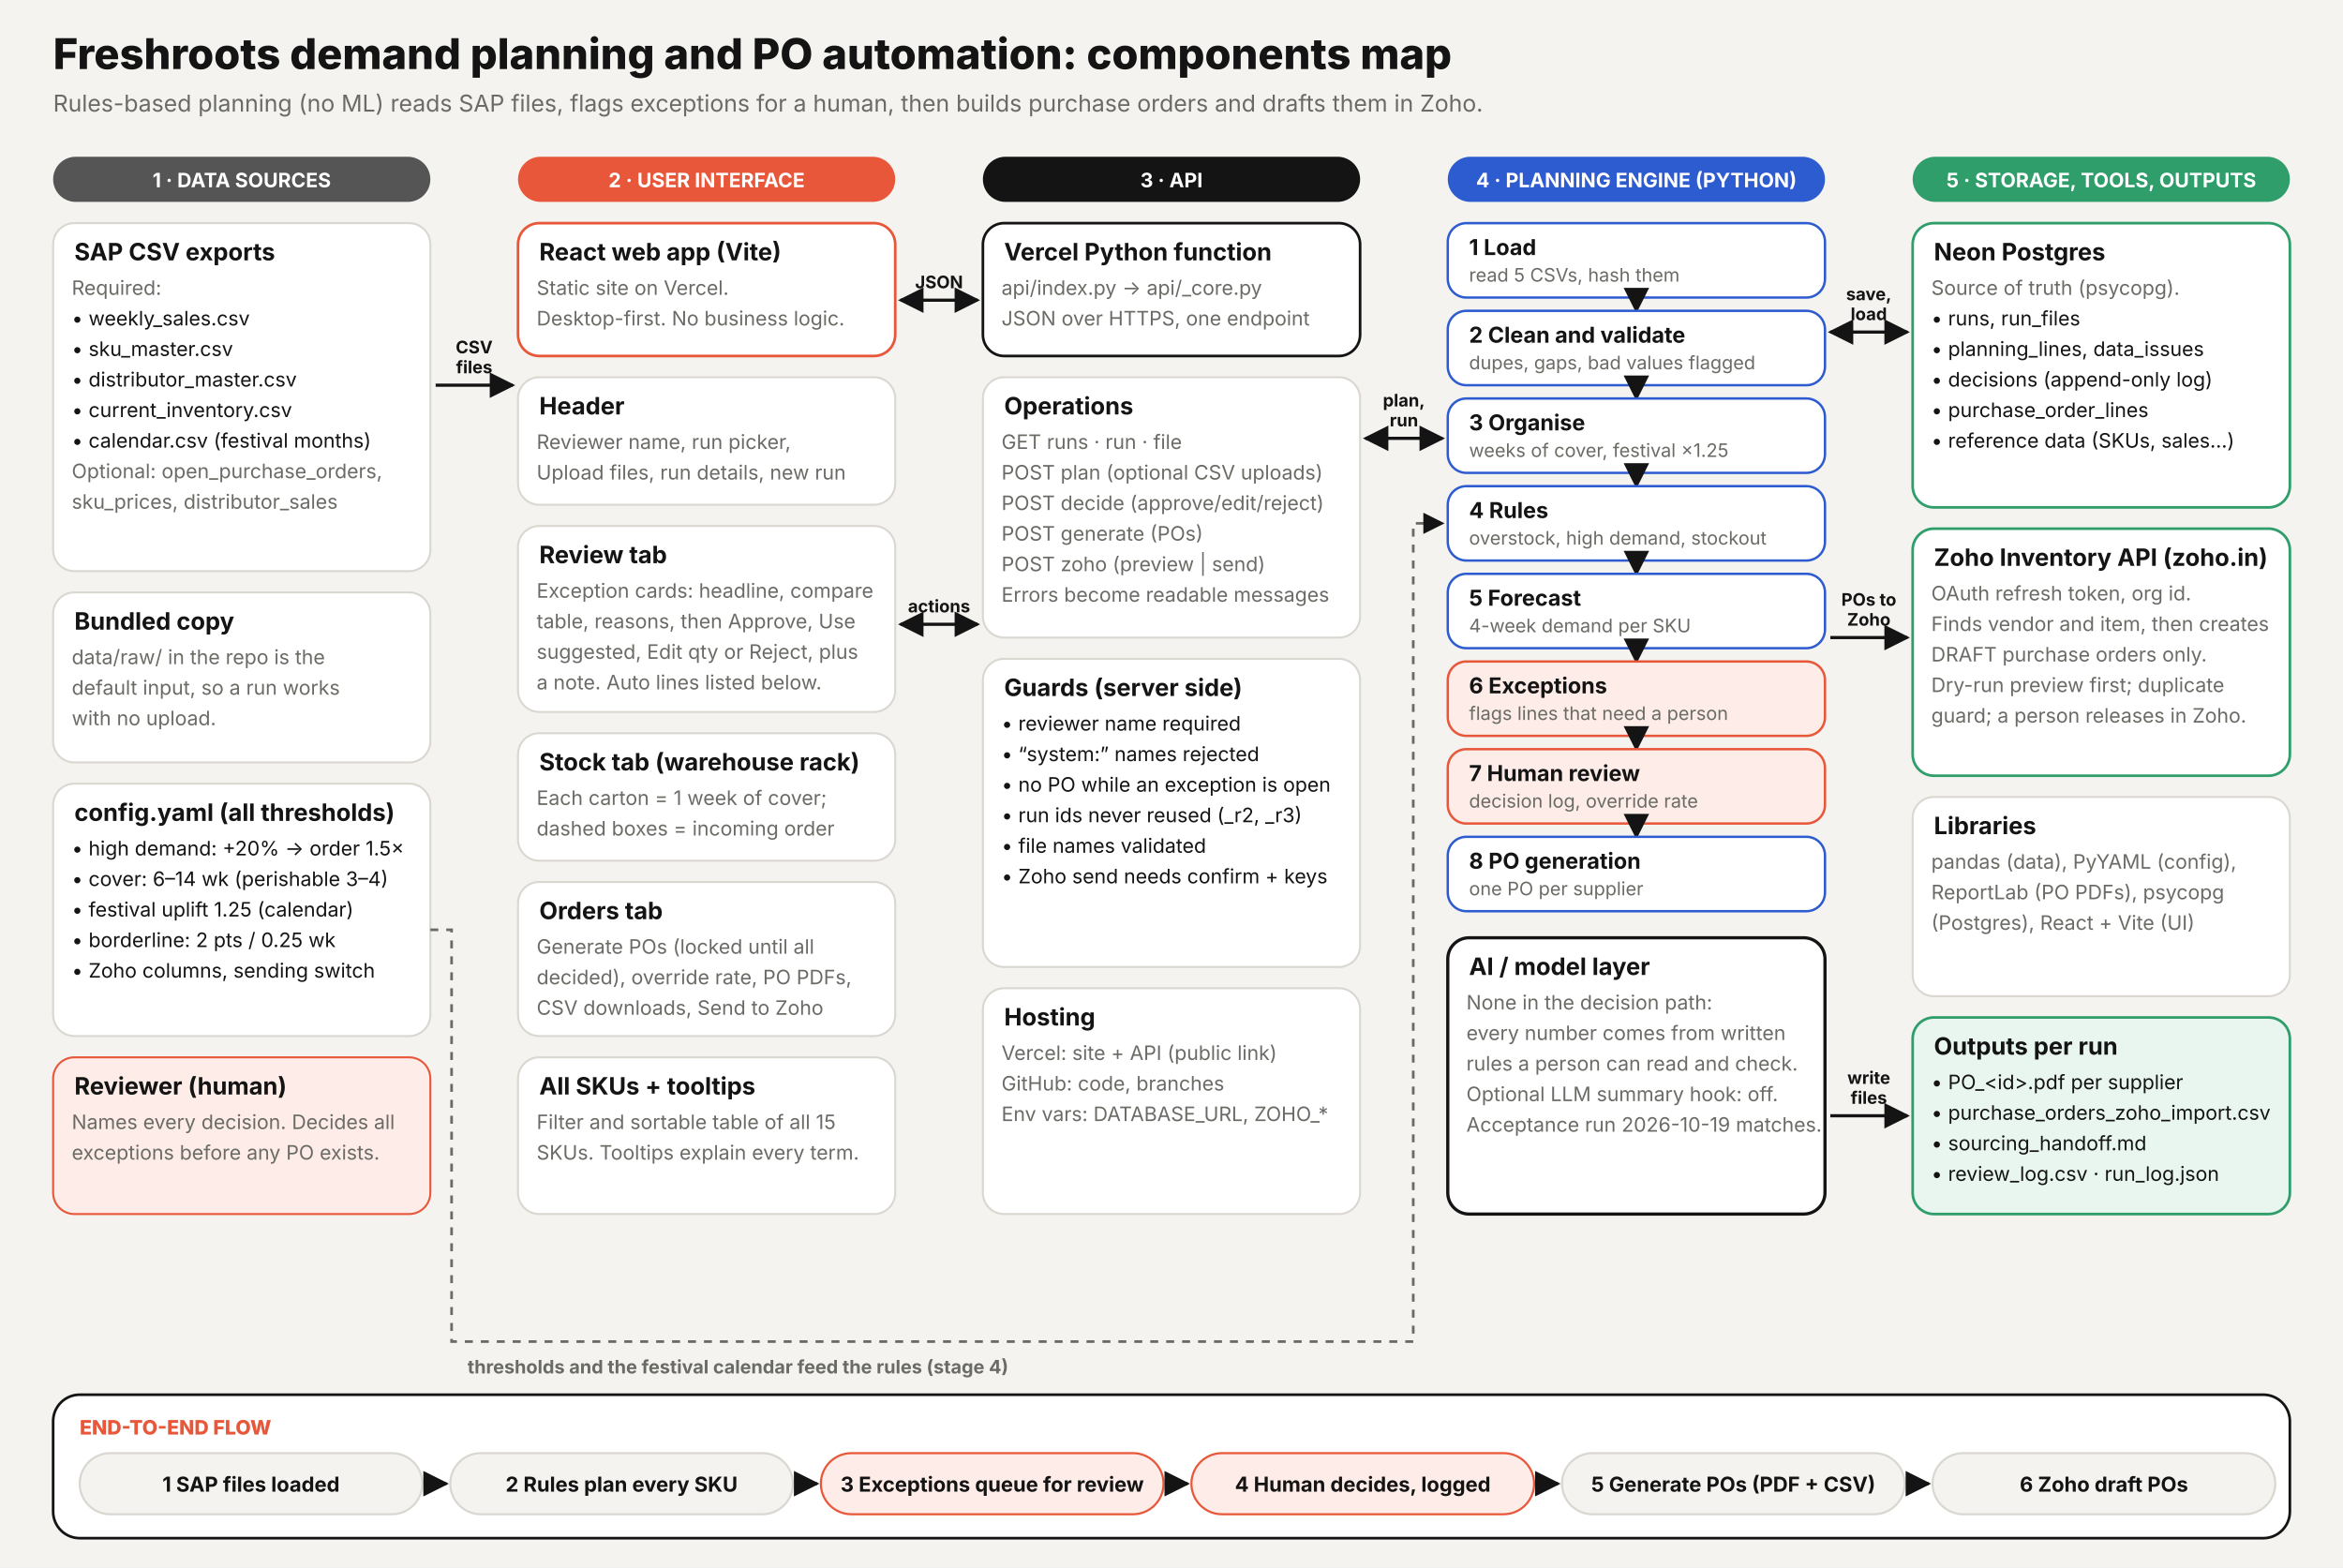
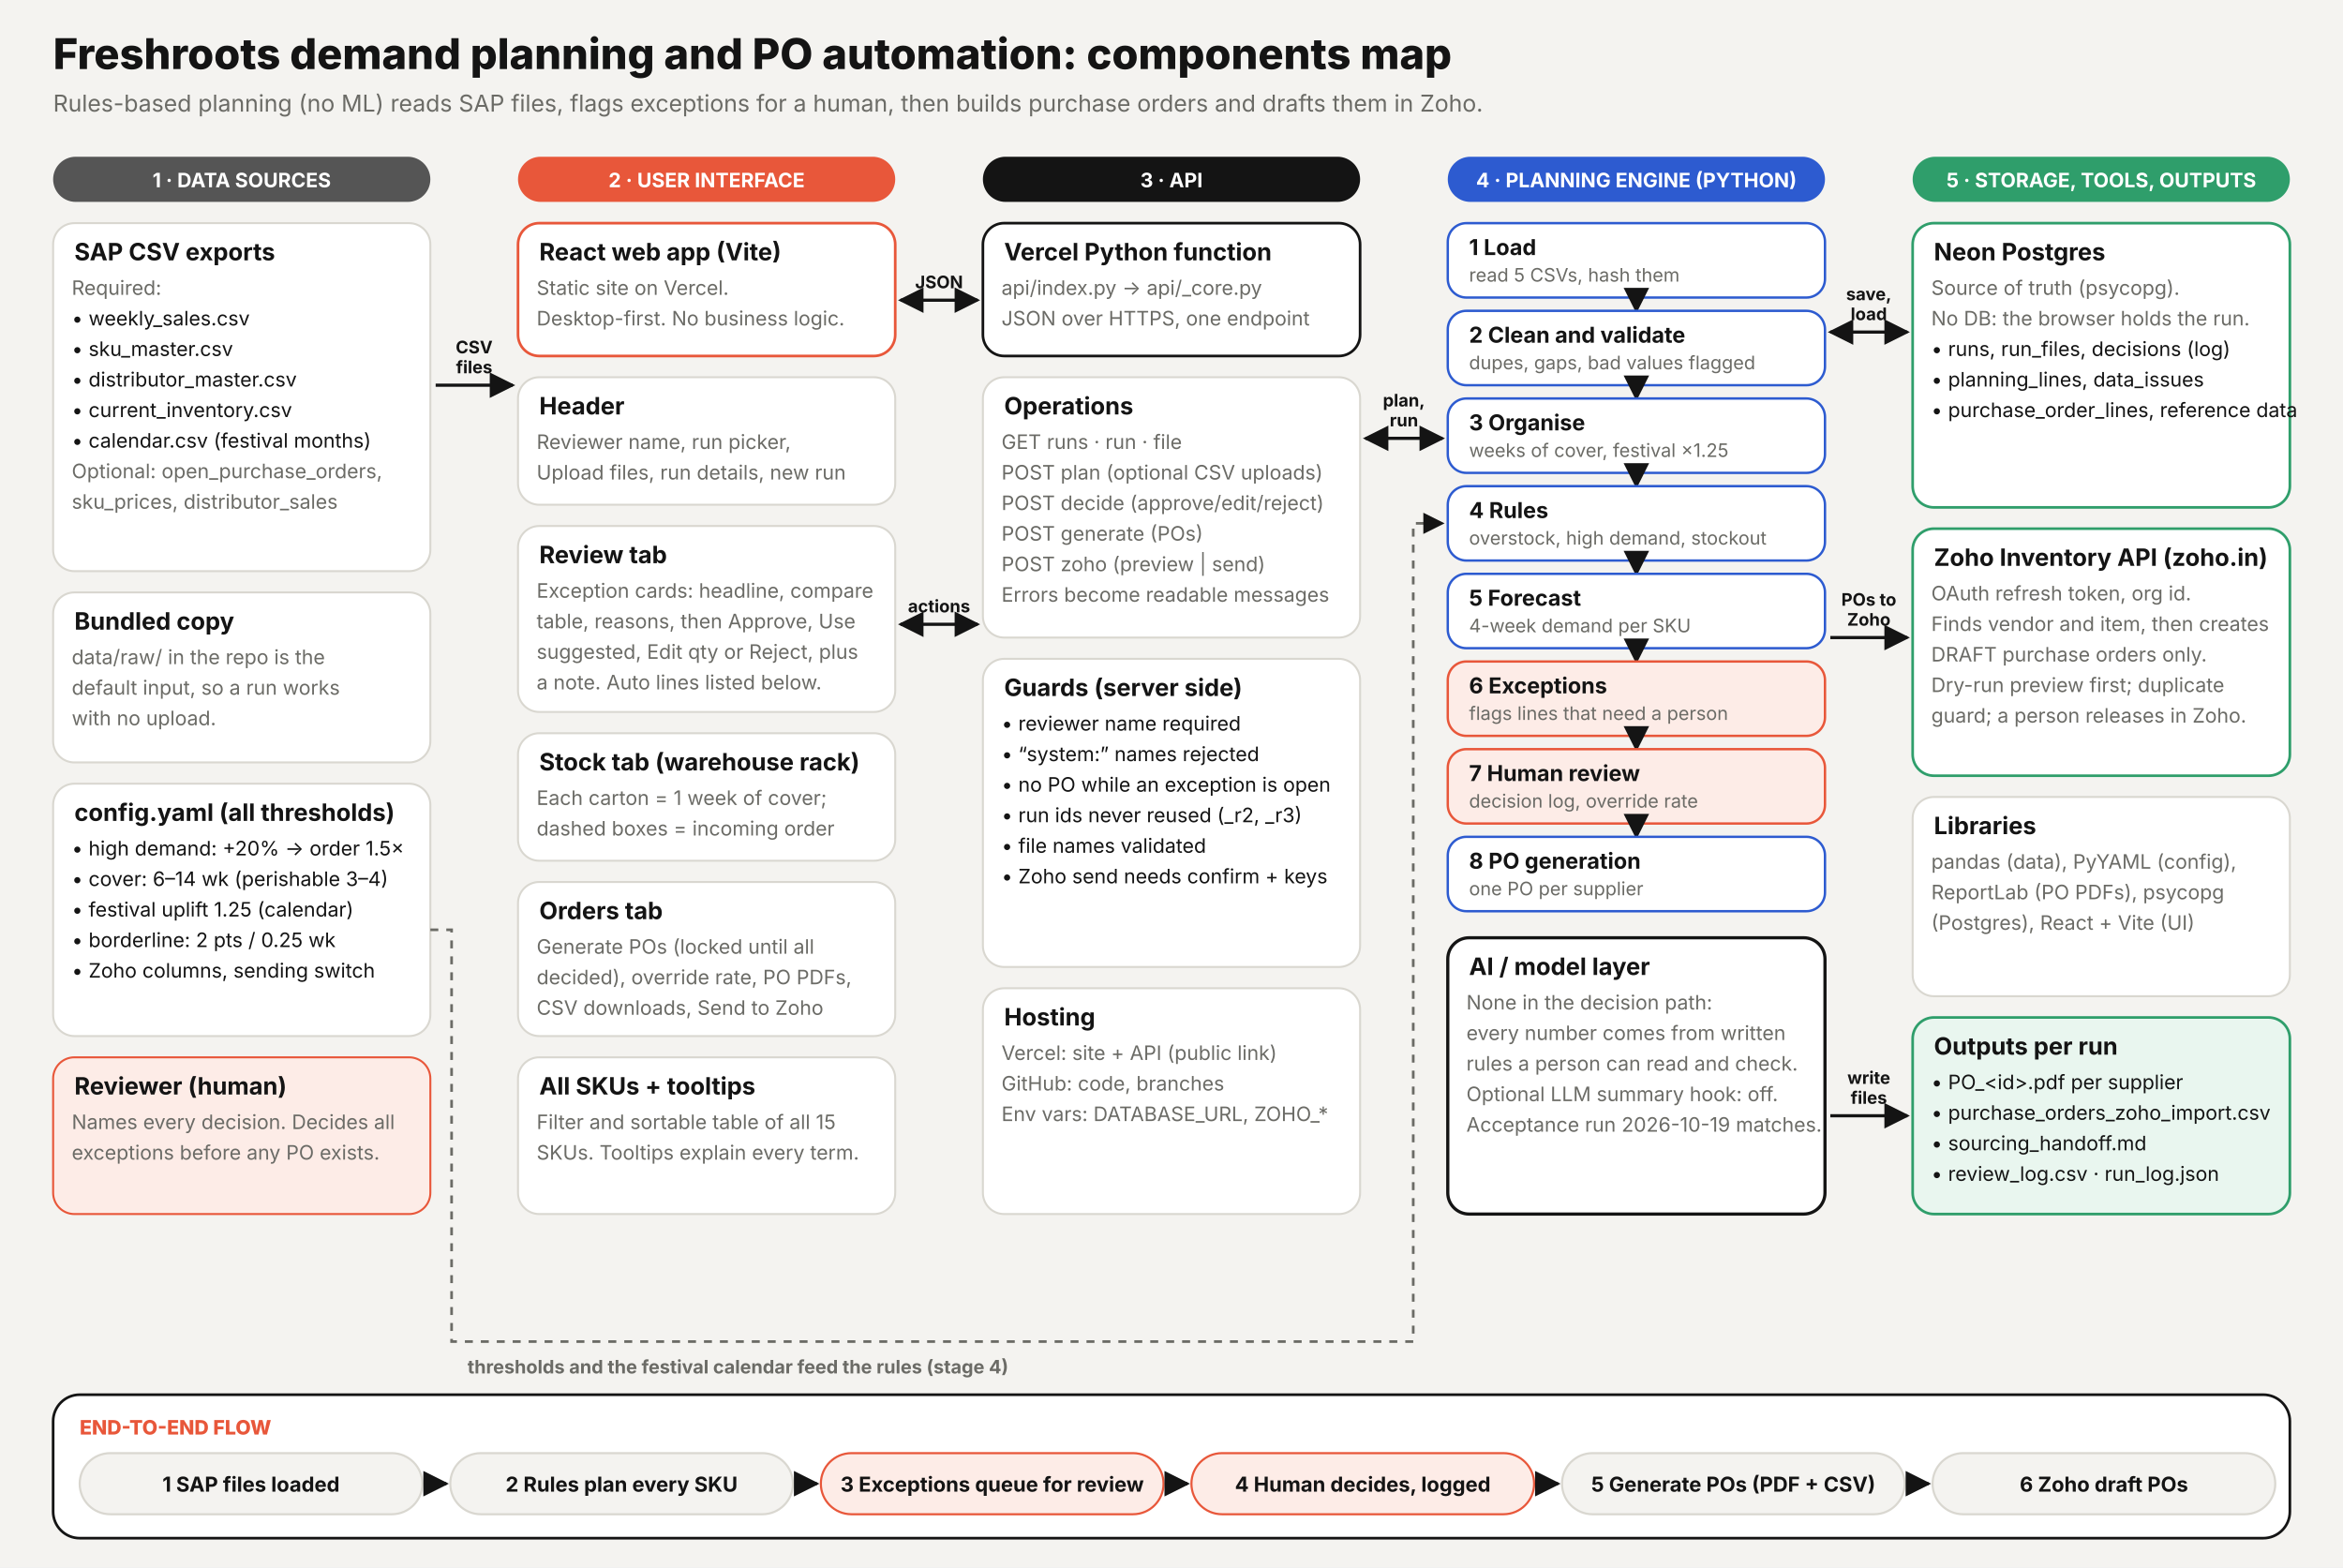
<svg xmlns="http://www.w3.org/2000/svg" width="1764" height="1180" viewBox="0 0 1764 1180" font-family="Inter, Helvetica, Arial, sans-serif">
  <rect width="1764" height="1180" fill="#f4f3f0" />
  <defs>
    <marker id="a" viewBox="0 0 10 10" refX="9" refY="5" markerWidth="8" markerHeight="8" orient="auto-start-reverse">
      <path d="M0 0L10 5L0 10z" fill="#141414" />
    </marker>
  </defs>
  <text x="40" y="52" font-size="32" font-weight="800" fill="#141414" text-anchor="start">Freshroots demand planning and PO automation: components map</text>
  <text x="40" y="84" font-size="17.5" font-weight="400" fill="#6b6b66" text-anchor="start">Rules-based planning (no ML) reads SAP files, flags exceptions for a human, then builds purchase orders and drafts them in Zoho.</text>
  <rect x="40" y="118" width="284" height="34" rx="17" fill="#555" />
  <text x="182.0" y="141" font-size="15" font-weight="700" fill="#fff" text-anchor="middle">1 · DATA SOURCES</text>
  <rect x="390" y="118" width="284" height="34" rx="17" fill="#e8573a" />
  <text x="532.0" y="141" font-size="15" font-weight="700" fill="#fff" text-anchor="middle">2 · USER INTERFACE</text>
  <rect x="740" y="118" width="284" height="34" rx="17" fill="#141414" />
  <text x="882.0" y="141" font-size="15" font-weight="700" fill="#fff" text-anchor="middle">3 · API</text>
  <rect x="1090" y="118" width="284" height="34" rx="17" fill="#2d5bd0" />
  <text x="1232.0" y="141" font-size="15" font-weight="700" fill="#fff" text-anchor="middle">4 · PLANNING ENGINE (PYTHON)</text>
  <rect x="1440" y="118" width="284" height="34" rx="17" fill="#2f9e6b" />
  <text x="1582.0" y="141" font-size="15" font-weight="700" fill="#fff" text-anchor="middle">5 · STORAGE, TOOLS, OUTPUTS</text>
  <rect x="40" y="168" width="284" height="262" rx="16" fill="#fff" stroke="#d9d7d0" stroke-width="1.5" />
  <text x="56" y="196" font-size="18" font-weight="700" fill="#141414" text-anchor="start">SAP CSV exports</text>
  <text x="54" y="222" font-size="15" font-weight="400" fill="#6b6b66" text-anchor="start">Required:</text>
  <text x="54" y="245" font-size="15" font-weight="400" fill="#141414" text-anchor="start">• weekly_sales.csv</text>
  <text x="54" y="268" font-size="15" font-weight="400" fill="#141414" text-anchor="start">• sku_master.csv</text>
  <text x="54" y="291" font-size="15" font-weight="400" fill="#141414" text-anchor="start">• distributor_master.csv</text>
  <text x="54" y="314" font-size="15" font-weight="400" fill="#141414" text-anchor="start">• current_inventory.csv</text>
  <text x="54" y="337" font-size="15" font-weight="400" fill="#141414" text-anchor="start">• calendar.csv (festival months)</text>
  <text x="54" y="360" font-size="15" font-weight="400" fill="#6b6b66" text-anchor="start">Optional: open_purchase_orders,</text>
  <text x="54" y="383" font-size="15" font-weight="400" fill="#6b6b66" text-anchor="start">sku_prices, distributor_sales</text>
  <rect x="40" y="446" width="284" height="128" rx="16" fill="#fff" stroke="#d9d7d0" stroke-width="1.5" />
  <text x="56" y="474" font-size="18" font-weight="700" fill="#141414" text-anchor="start">Bundled copy</text>
  <text x="54" y="500" font-size="15" font-weight="400" fill="#6b6b66" text-anchor="start">data/raw/ in the repo is the</text>
  <text x="54" y="523" font-size="15" font-weight="400" fill="#6b6b66" text-anchor="start">default input, so a run works</text>
  <text x="54" y="546" font-size="15" font-weight="400" fill="#6b6b66" text-anchor="start">with no upload.</text>
  <rect x="40" y="590" width="284" height="190" rx="16" fill="#fff" stroke="#d9d7d0" stroke-width="1.5" />
  <text x="56" y="618" font-size="18" font-weight="700" fill="#141414" text-anchor="start">config.yaml (all thresholds)</text>
  <text x="54" y="644" font-size="15" font-weight="400" fill="#141414" text-anchor="start">• high demand: +20% → order 1.5×</text>
  <text x="54" y="667" font-size="15" font-weight="400" fill="#141414" text-anchor="start">• cover: 6–14 wk (perishable 3–4)</text>
  <text x="54" y="690" font-size="15" font-weight="400" fill="#141414" text-anchor="start">• festival uplift 1.25 (calendar)</text>
  <text x="54" y="713" font-size="15" font-weight="400" fill="#141414" text-anchor="start">• borderline: 2 pts / 0.25 wk</text>
  <text x="54" y="736" font-size="15" font-weight="400" fill="#141414" text-anchor="start">• Zoho columns, sending switch</text>
  <rect x="40" y="796" width="284" height="118" rx="16" fill="#fdece7" stroke="#e8573a" stroke-width="1.5" />
  <text x="56" y="824" font-size="18" font-weight="700" fill="#141414" text-anchor="start">Reviewer (human)</text>
  <text x="54" y="850" font-size="15" font-weight="400" fill="#6b6b66" text-anchor="start">Names every decision. Decides all</text>
  <text x="54" y="873" font-size="15" font-weight="400" fill="#6b6b66" text-anchor="start">exceptions before any PO exists.</text>
  <rect x="390" y="168" width="284" height="100" rx="16" fill="#fff" stroke="#e8573a" stroke-width="2" />
  <text x="406" y="196" font-size="18" font-weight="700" fill="#141414" text-anchor="start">React web app (Vite)</text>
  <text x="404" y="222" font-size="15" font-weight="400" fill="#6b6b66" text-anchor="start">Static site on Vercel.</text>
  <text x="404" y="245" font-size="15" font-weight="400" fill="#6b6b66" text-anchor="start">Desktop-first. No business logic.</text>
  <rect x="390" y="284" width="284" height="96" rx="16" fill="#fff" stroke="#d9d7d0" stroke-width="1.5" />
  <text x="406" y="312" font-size="18" font-weight="700" fill="#141414" text-anchor="start">Header</text>
  <text x="404" y="338" font-size="15" font-weight="400" fill="#6b6b66" text-anchor="start">Reviewer name, run picker,</text>
  <text x="404" y="361" font-size="15" font-weight="400" fill="#6b6b66" text-anchor="start">Upload files, run details, new run</text>
  <rect x="390" y="396" width="284" height="140" rx="16" fill="#fff" stroke="#d9d7d0" stroke-width="1.5" />
  <text x="406" y="424" font-size="18" font-weight="700" fill="#141414" text-anchor="start">Review tab</text>
  <text x="404" y="450" font-size="15" font-weight="400" fill="#6b6b66" text-anchor="start">Exception cards: headline, compare</text>
  <text x="404" y="473" font-size="15" font-weight="400" fill="#6b6b66" text-anchor="start">table, reasons, then Approve, Use</text>
  <text x="404" y="496" font-size="15" font-weight="400" fill="#6b6b66" text-anchor="start">suggested, Edit qty or Reject, plus</text>
  <text x="404" y="519" font-size="15" font-weight="400" fill="#6b6b66" text-anchor="start">a note. Auto lines listed below.</text>
  <rect x="390" y="552" width="284" height="96" rx="16" fill="#fff" stroke="#d9d7d0" stroke-width="1.5" />
  <text x="406" y="580" font-size="18" font-weight="700" fill="#141414" text-anchor="start">Stock tab (warehouse rack)</text>
  <text x="404" y="606" font-size="15" font-weight="400" fill="#6b6b66" text-anchor="start">Each carton = 1 week of cover;</text>
  <text x="404" y="629" font-size="15" font-weight="400" fill="#6b6b66" text-anchor="start">dashed boxes = incoming order</text>
  <rect x="390" y="664" width="284" height="116" rx="16" fill="#fff" stroke="#d9d7d0" stroke-width="1.5" />
  <text x="406" y="692" font-size="18" font-weight="700" fill="#141414" text-anchor="start">Orders tab</text>
  <text x="404" y="718" font-size="15" font-weight="400" fill="#6b6b66" text-anchor="start">Generate POs (locked until all</text>
  <text x="404" y="741" font-size="15" font-weight="400" fill="#6b6b66" text-anchor="start">decided), override rate, PO PDFs,</text>
  <text x="404" y="764" font-size="15" font-weight="400" fill="#6b6b66" text-anchor="start">CSV downloads, Send to Zoho</text>
  <rect x="390" y="796" width="284" height="118" rx="16" fill="#fff" stroke="#d9d7d0" stroke-width="1.5" />
  <text x="406" y="824" font-size="18" font-weight="700" fill="#141414" text-anchor="start">All SKUs + tooltips</text>
  <text x="404" y="850" font-size="15" font-weight="400" fill="#6b6b66" text-anchor="start">Filter and sortable table of all 15</text>
  <text x="404" y="873" font-size="15" font-weight="400" fill="#6b6b66" text-anchor="start">SKUs. Tooltips explain every term.</text>
  <rect x="740" y="168" width="284" height="100" rx="16" fill="#fff" stroke="#141414" stroke-width="2" />
  <text x="756" y="196" font-size="18" font-weight="700" fill="#141414" text-anchor="start">Vercel Python function</text>
  <text x="754" y="222" font-size="15" font-weight="400" fill="#6b6b66" text-anchor="start">api/index.py → api/_core.py</text>
  <text x="754" y="245" font-size="15" font-weight="400" fill="#6b6b66" text-anchor="start">JSON over HTTPS, one endpoint</text>
  <rect x="740" y="284" width="284" height="196" rx="16" fill="#fff" stroke="#d9d7d0" stroke-width="1.5" />
  <text x="756" y="312" font-size="18" font-weight="700" fill="#141414" text-anchor="start">Operations</text>
  <text x="754" y="338" font-size="15" font-weight="400" fill="#6b6b66" text-anchor="start">GET   runs · run · file</text>
  <text x="754" y="361" font-size="15" font-weight="400" fill="#6b6b66" text-anchor="start">POST  plan  (optional CSV uploads)</text>
  <text x="754" y="384" font-size="15" font-weight="400" fill="#6b6b66" text-anchor="start">POST  decide (approve/edit/reject)</text>
  <text x="754" y="407" font-size="15" font-weight="400" fill="#6b6b66" text-anchor="start">POST  generate (POs)</text>
  <text x="754" y="430" font-size="15" font-weight="400" fill="#6b6b66" text-anchor="start">POST  zoho (preview | send)</text>
  <text x="754" y="453" font-size="15" font-weight="400" fill="#6b6b66" text-anchor="start">Errors become readable messages</text>
  <rect x="740" y="496" width="284" height="232" rx="16" fill="#fff" stroke="#d9d7d0" stroke-width="1.5" />
  <text x="756" y="524" font-size="18" font-weight="700" fill="#141414" text-anchor="start">Guards (server side)</text>
  <text x="754" y="550" font-size="15" font-weight="400" fill="#141414" text-anchor="start">• reviewer name required</text>
  <text x="754" y="573" font-size="15" font-weight="400" fill="#141414" text-anchor="start">• “system:” names rejected</text>
  <text x="754" y="596" font-size="15" font-weight="400" fill="#141414" text-anchor="start">• no PO while an exception is open</text>
  <text x="754" y="619" font-size="15" font-weight="400" fill="#141414" text-anchor="start">• run ids never reused (_r2, _r3)</text>
  <text x="754" y="642" font-size="15" font-weight="400" fill="#141414" text-anchor="start">• file names validated</text>
  <text x="754" y="665" font-size="15" font-weight="400" fill="#141414" text-anchor="start">• Zoho send needs confirm + keys</text>
  <rect x="740" y="744" width="284" height="170" rx="16" fill="#fff" stroke="#d9d7d0" stroke-width="1.5" />
  <text x="756" y="772" font-size="18" font-weight="700" fill="#141414" text-anchor="start">Hosting</text>
  <text x="754" y="798" font-size="15" font-weight="400" fill="#6b6b66" text-anchor="start">Vercel: site + API (public link)</text>
  <text x="754" y="821" font-size="15" font-weight="400" fill="#6b6b66" text-anchor="start">GitHub: code, branches</text>
  <text x="754" y="844" font-size="15" font-weight="400" fill="#6b6b66" text-anchor="start">Env vars: DATABASE_URL, ZOHO_*</text>
  <rect x="1090" y="168" width="284" height="56" rx="14" fill="#fff" stroke="#2d5bd0" stroke-width="1.8" />
  <text x="1106" y="192" font-size="16.5" font-weight="700" fill="#141414" text-anchor="start">1 Load</text>
  <text x="1106" y="212" font-size="14" font-weight="400" fill="#6b6b66" text-anchor="start">read 5 CSVs, hash them</text>
  <line x1="1232.0" y1="224" x2="1232.0" y2="234" stroke="#2d5bd0" stroke-width="2.4" marker-end="url(#a)" />
  <rect x="1090" y="234" width="284" height="56" rx="14" fill="#fff" stroke="#2d5bd0" stroke-width="1.8" />
  <text x="1106" y="258" font-size="16.5" font-weight="700" fill="#141414" text-anchor="start">2 Clean and validate</text>
  <text x="1106" y="278" font-size="14" font-weight="400" fill="#6b6b66" text-anchor="start">dupes, gaps, bad values flagged</text>
  <line x1="1232.0" y1="290" x2="1232.0" y2="300" stroke="#2d5bd0" stroke-width="2.4" marker-end="url(#a)" />
  <rect x="1090" y="300" width="284" height="56" rx="14" fill="#fff" stroke="#2d5bd0" stroke-width="1.8" />
  <text x="1106" y="324" font-size="16.5" font-weight="700" fill="#141414" text-anchor="start">3 Organise</text>
  <text x="1106" y="344" font-size="14" font-weight="400" fill="#6b6b66" text-anchor="start">weeks of cover, festival ×1.25</text>
  <line x1="1232.0" y1="356" x2="1232.0" y2="366" stroke="#2d5bd0" stroke-width="2.4" marker-end="url(#a)" />
  <rect x="1090" y="366" width="284" height="56" rx="14" fill="#fff" stroke="#2d5bd0" stroke-width="1.8" />
  <text x="1106" y="390" font-size="16.5" font-weight="700" fill="#141414" text-anchor="start">4 Rules</text>
  <text x="1106" y="410" font-size="14" font-weight="400" fill="#6b6b66" text-anchor="start">overstock, high demand, stockout</text>
  <line x1="1232.0" y1="422" x2="1232.0" y2="432" stroke="#2d5bd0" stroke-width="2.4" marker-end="url(#a)" />
  <rect x="1090" y="432" width="284" height="56" rx="14" fill="#fff" stroke="#2d5bd0" stroke-width="1.8" />
  <text x="1106" y="456" font-size="16.5" font-weight="700" fill="#141414" text-anchor="start">5 Forecast</text>
  <text x="1106" y="476" font-size="14" font-weight="400" fill="#6b6b66" text-anchor="start">4-week demand per SKU</text>
  <line x1="1232.0" y1="488" x2="1232.0" y2="498" stroke="#2d5bd0" stroke-width="2.4" marker-end="url(#a)" />
  <rect x="1090" y="498" width="284" height="56" rx="14" fill="#fdece7" stroke="#e8573a" stroke-width="1.8" />
  <text x="1106" y="522" font-size="16.5" font-weight="700" fill="#141414" text-anchor="start">6 Exceptions</text>
  <text x="1106" y="542" font-size="14" font-weight="400" fill="#6b6b66" text-anchor="start">flags lines that need a person</text>
  <line x1="1232.0" y1="554" x2="1232.0" y2="564" stroke="#2d5bd0" stroke-width="2.4" marker-end="url(#a)" />
  <rect x="1090" y="564" width="284" height="56" rx="14" fill="#fdece7" stroke="#e8573a" stroke-width="1.8" />
  <text x="1106" y="588" font-size="16.5" font-weight="700" fill="#141414" text-anchor="start">7 Human review</text>
  <text x="1106" y="608" font-size="14" font-weight="400" fill="#6b6b66" text-anchor="start">decision log, override rate</text>
  <line x1="1232.0" y1="620" x2="1232.0" y2="630" stroke="#2d5bd0" stroke-width="2.4" marker-end="url(#a)" />
  <rect x="1090" y="630" width="284" height="56" rx="14" fill="#fff" stroke="#2d5bd0" stroke-width="1.8" />
  <text x="1106" y="654" font-size="16.5" font-weight="700" fill="#141414" text-anchor="start">8 PO generation</text>
  <text x="1106" y="674" font-size="14" font-weight="400" fill="#6b6b66" text-anchor="start">one PO per supplier</text>
  <rect x="1090" y="706" width="284" height="208" rx="16" fill="#fff" stroke="#141414" stroke-width="2.4" />
  <text x="1106" y="734" font-size="18" font-weight="700" fill="#141414" text-anchor="start">AI / model layer</text>
  <text x="1104" y="760" font-size="15" font-weight="400" fill="#6b6b66" text-anchor="start">None in the decision path:</text>
  <text x="1104" y="783" font-size="15" font-weight="400" fill="#6b6b66" text-anchor="start">every number comes from written</text>
  <text x="1104" y="806" font-size="15" font-weight="400" fill="#6b6b66" text-anchor="start">rules a person can read and check.</text>
  <text x="1104" y="829" font-size="15" font-weight="400" fill="#6b6b66" text-anchor="start">Optional LLM summary hook: off.</text>
  <text x="1104" y="852" font-size="15" font-weight="400" fill="#6b6b66" text-anchor="start">Acceptance run 2026-10-19 matches.</text>
  <rect x="1440" y="168" width="284" height="214" rx="16" fill="#fff" stroke="#2f9e6b" stroke-width="2" />
  <text x="1456" y="196" font-size="18" font-weight="700" fill="#141414" text-anchor="start">Neon Postgres</text>
  <text x="1454" y="222" font-size="15" font-weight="400" fill="#6b6b66" text-anchor="start">Source of truth (psycopg).</text>
-   <text x="1454" y="245" font-size="15" font-weight="400" fill="#141414" text-anchor="start">• runs, run_files</text>
-   <text x="1454" y="268" font-size="15" font-weight="400" fill="#141414" text-anchor="start">• planning_lines, data_issues</text>
-   <text x="1454" y="291" font-size="15" font-weight="400" fill="#141414" text-anchor="start">• decisions (append-only log)</text>
-   <text x="1454" y="314" font-size="15" font-weight="400" fill="#141414" text-anchor="start">• purchase_order_lines</text>
-   <text x="1454" y="337" font-size="15" font-weight="400" fill="#141414" text-anchor="start">• reference data (SKUs, sales…)</text>
+   <text x="1454" y="245" font-size="15" font-weight="400" fill="#6b6b66" text-anchor="start">No DB: the browser holds the run.</text>
+   <text x="1454" y="268" font-size="15" font-weight="400" fill="#141414" text-anchor="start">• runs, run_files, decisions (log)</text>
+   <text x="1454" y="291" font-size="15" font-weight="400" fill="#141414" text-anchor="start">• planning_lines, data_issues</text>
+   <text x="1454" y="314" font-size="15" font-weight="400" fill="#141414" text-anchor="start">• purchase_order_lines, reference data</text>
  <rect x="1440" y="398" width="284" height="186" rx="16" fill="#fff" stroke="#2f9e6b" stroke-width="2" />
  <text x="1456" y="426" font-size="18" font-weight="700" fill="#141414" text-anchor="start">Zoho Inventory API (zoho.in)</text>
  <text x="1454" y="452" font-size="15" font-weight="400" fill="#6b6b66" text-anchor="start">OAuth refresh token, org id.</text>
  <text x="1454" y="475" font-size="15" font-weight="400" fill="#6b6b66" text-anchor="start">Finds vendor and item, then creates</text>
  <text x="1454" y="498" font-size="15" font-weight="400" fill="#6b6b66" text-anchor="start">DRAFT purchase orders only.</text>
  <text x="1454" y="521" font-size="15" font-weight="400" fill="#6b6b66" text-anchor="start">Dry-run preview first; duplicate</text>
  <text x="1454" y="544" font-size="15" font-weight="400" fill="#6b6b66" text-anchor="start">guard; a person releases in Zoho.</text>
  <rect x="1440" y="600" width="284" height="150" rx="16" fill="#fff" stroke="#d9d7d0" stroke-width="1.5" />
  <text x="1456" y="628" font-size="18" font-weight="700" fill="#141414" text-anchor="start">Libraries</text>
  <text x="1454" y="654" font-size="15" font-weight="400" fill="#6b6b66" text-anchor="start">pandas (data), PyYAML (config),</text>
  <text x="1454" y="677" font-size="15" font-weight="400" fill="#6b6b66" text-anchor="start">ReportLab (PO PDFs), psycopg</text>
  <text x="1454" y="700" font-size="15" font-weight="400" fill="#6b6b66" text-anchor="start">(Postgres), React + Vite (UI)</text>
  <rect x="1440" y="766" width="284" height="148" rx="16" fill="#e9f6ef" stroke="#2f9e6b" stroke-width="2" />
  <text x="1456" y="794" font-size="18" font-weight="700" fill="#141414" text-anchor="start">Outputs per run</text>
  <text x="1454" y="820" font-size="15" font-weight="400" fill="#141414" text-anchor="start">• PO_&lt;id&gt;.pdf per supplier</text>
  <text x="1454" y="843" font-size="15" font-weight="400" fill="#141414" text-anchor="start">• purchase_orders_zoho_import.csv</text>
  <text x="1454" y="866" font-size="15" font-weight="400" fill="#141414" text-anchor="start">• sourcing_handoff.md</text>
  <text x="1454" y="889" font-size="15" font-weight="400" fill="#141414" text-anchor="start">• review_log.csv · run_log.json</text>
  <line x1="328" y1="290" x2="386" y2="290" stroke="#141414" stroke-width="2.4" marker-end="url(#a)" />
  <text x="357.0" y="281" font-size="13" font-weight="700" fill="#141414" text-anchor="middle">files</text>
  <text x="357.0" y="266" font-size="13" font-weight="700" fill="#141414" text-anchor="middle">CSV</text>
  <line x1="678" y1="226" x2="736" y2="226" stroke="#141414" stroke-width="2.4" marker-end="url(#a)" marker-start="url(#a)" />
  <text x="707.0" y="217" font-size="13" font-weight="700" fill="#141414" text-anchor="middle">JSON</text>
  <line x1="678" y1="470" x2="736" y2="470" stroke="#141414" stroke-width="2.4" marker-end="url(#a)" marker-start="url(#a)" />
  <text x="707.0" y="461" font-size="13" font-weight="700" fill="#141414" text-anchor="middle">actions</text>
  <line x1="1028" y1="330" x2="1086" y2="330" stroke="#141414" stroke-width="2.4" marker-end="url(#a)" marker-start="url(#a)" />
  <text x="1057.0" y="321" font-size="13" font-weight="700" fill="#141414" text-anchor="middle">run</text>
  <text x="1057.0" y="306" font-size="13" font-weight="700" fill="#141414" text-anchor="middle">plan,</text>
  <line x1="1378" y1="250" x2="1436" y2="250" stroke="#141414" stroke-width="2.4" marker-end="url(#a)" marker-start="url(#a)" />
  <text x="1407.0" y="241" font-size="13" font-weight="700" fill="#141414" text-anchor="middle">load</text>
  <text x="1407.0" y="226" font-size="13" font-weight="700" fill="#141414" text-anchor="middle">save,</text>
  <line x1="1378" y1="480" x2="1436" y2="480" stroke="#141414" stroke-width="2.4" marker-end="url(#a)" />
  <text x="1407.0" y="471" font-size="13" font-weight="700" fill="#141414" text-anchor="middle">Zoho</text>
  <text x="1407.0" y="456" font-size="13" font-weight="700" fill="#141414" text-anchor="middle">POs to</text>
  <line x1="1378" y1="840" x2="1436" y2="840" stroke="#141414" stroke-width="2.4" marker-end="url(#a)" />
  <text x="1407.0" y="831" font-size="13" font-weight="700" fill="#141414" text-anchor="middle">files</text>
  <text x="1407.0" y="816" font-size="13" font-weight="700" fill="#141414" text-anchor="middle">write</text>
  <path d="M324 700 H340 V1010 H1064 V394 H1086" fill="none" stroke="#6b6b66" stroke-width="2" stroke-dasharray="6 6" marker-end="url(#a)" />
  <text x="352" y="1034" font-size="14" font-weight="700" fill="#6b6b66" text-anchor="start">thresholds and the festival calendar feed the rules (stage 4)</text>
  <rect x="40" y="1050" width="1684" height="108" rx="20" fill="#fff" stroke="#141414" stroke-width="2" />
  <text x="60" y="1080" font-size="15" font-weight="800" fill="#e8573a" text-anchor="start">END-TO-END FLOW</text>
  <rect x="60" y="1094" width="258" height="46" rx="23" fill="#f4f3f0" stroke="#d9d7d0" stroke-width="1.6" />
  <text x="189" y="1123" font-size="15.5" font-weight="700" fill="#141414" text-anchor="middle">1  SAP files loaded</text>
  <path d="M320 1117 h16" stroke="#141414" stroke-width="2.4" marker-end="url(#a)" />
  <rect x="339" y="1094" width="258" height="46" rx="23" fill="#f4f3f0" stroke="#d9d7d0" stroke-width="1.6" />
  <text x="468" y="1123" font-size="15.5" font-weight="700" fill="#141414" text-anchor="middle">2  Rules plan every SKU</text>
  <path d="M599 1117 h16" stroke="#141414" stroke-width="2.4" marker-end="url(#a)" />
  <rect x="618" y="1094" width="258" height="46" rx="23" fill="#fdece7" stroke="#e8573a" stroke-width="1.6" />
  <text x="747" y="1123" font-size="15.5" font-weight="700" fill="#141414" text-anchor="middle">3  Exceptions queue for review</text>
  <path d="M878 1117 h16" stroke="#141414" stroke-width="2.4" marker-end="url(#a)" />
  <rect x="897" y="1094" width="258" height="46" rx="23" fill="#fdece7" stroke="#e8573a" stroke-width="1.6" />
  <text x="1026" y="1123" font-size="15.5" font-weight="700" fill="#141414" text-anchor="middle">4  Human decides, logged</text>
  <path d="M1157 1117 h16" stroke="#141414" stroke-width="2.4" marker-end="url(#a)" />
  <rect x="1176" y="1094" width="258" height="46" rx="23" fill="#f4f3f0" stroke="#d9d7d0" stroke-width="1.6" />
  <text x="1305" y="1123" font-size="15.5" font-weight="700" fill="#141414" text-anchor="middle">5  Generate POs (PDF + CSV)</text>
  <path d="M1436 1117 h16" stroke="#141414" stroke-width="2.4" marker-end="url(#a)" />
  <rect x="1455" y="1094" width="258" height="46" rx="23" fill="#f4f3f0" stroke="#d9d7d0" stroke-width="1.6" />
  <text x="1584" y="1123" font-size="15.5" font-weight="700" fill="#141414" text-anchor="middle">6  Zoho draft POs</text>
</svg>
